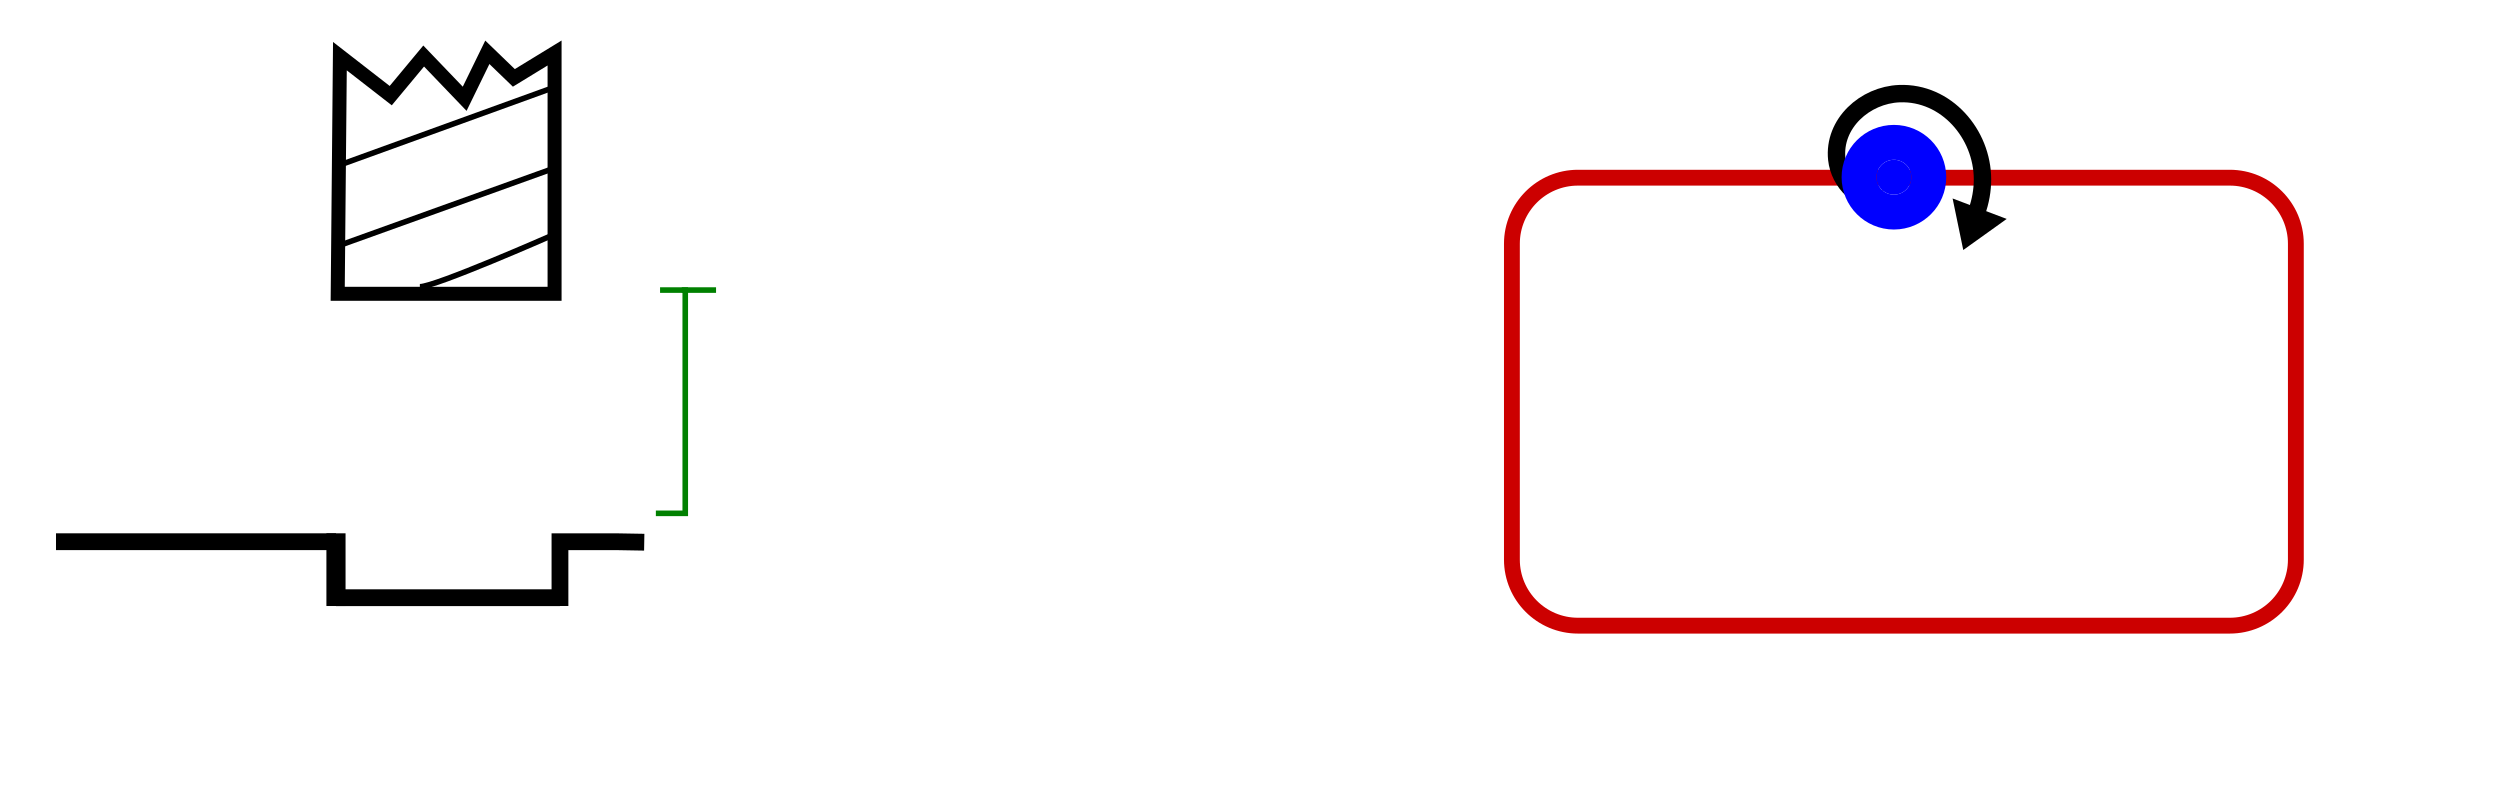
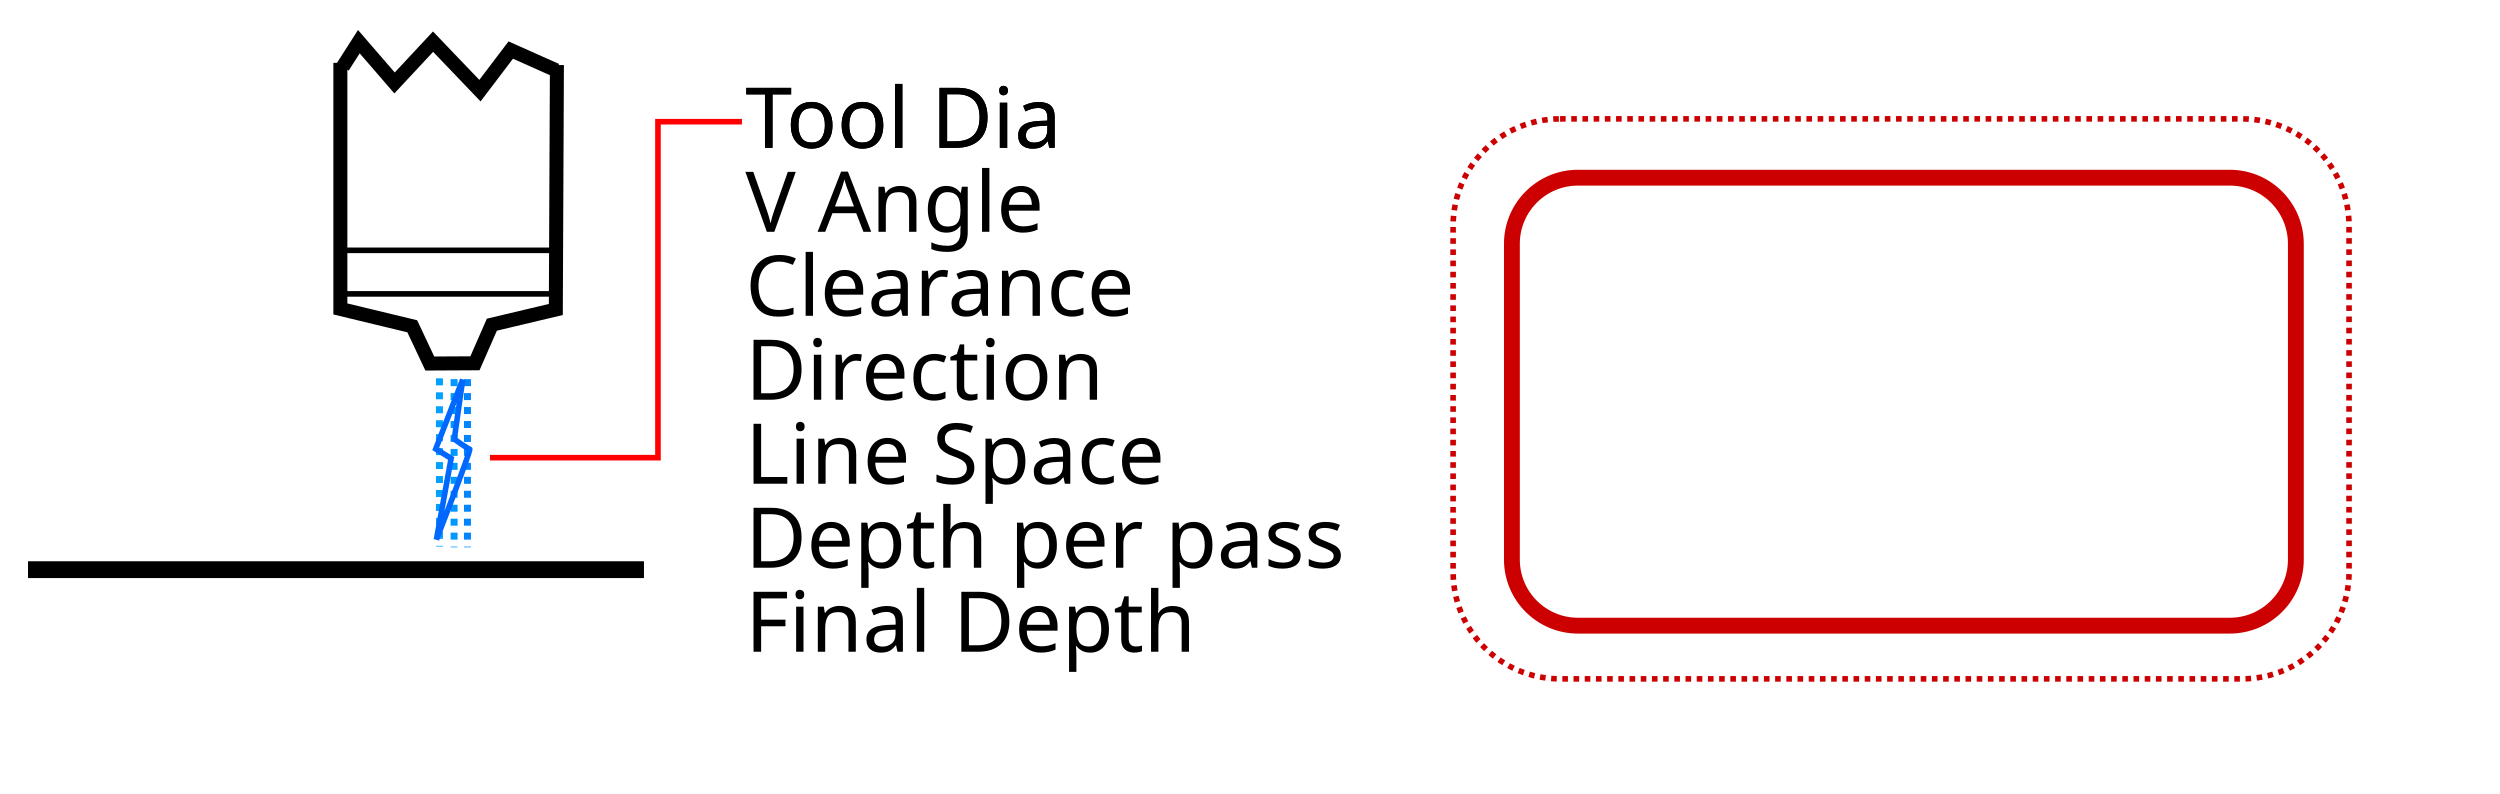
<svg xmlns="http://www.w3.org/2000/svg" width="126mm" height="40mm" viewBox="0 0 446.457 141.732" id="svg4382" version="1.1">
  <defs id="defs4384">
    <marker orient="auto" refY="0.0" refX="0.0" id="Arrow1Lend" style="overflow:visible;">
      <path id="path6101" d="M 0.0,0.0 L 5.0,-5.0 L -12.5,0.0 L 5.0,5.0 L 0.0,0.0 z " style="fill-rule:evenodd;stroke:#000080;stroke-width:1pt;stroke-opacity:1;fill:#000080;fill-opacity:1" transform="scale(0.8) rotate(180) translate(12.5,0)" />
    </marker>
    <marker orient="auto" refY="0.0" refX="0.0" id="Arrow1Lstart" style="overflow:visible">
      <path id="path6098" d="M 0.0,0.0 L 5.0,-5.0 L -12.5,0.0 L 5.0,5.0 L 0.0,0.0 z " style="fill-rule:evenodd;stroke:#000080;stroke-width:1pt;stroke-opacity:1;fill:#000080;fill-opacity:1" transform="scale(0.8) translate(12.5,0)" />
    </marker>
    <marker orient="auto" refY="0" refX="0" id="Arrow1Lstart-1" style="overflow:visible">
      <path id="path6098-4" d="M 0,0 5,-5 -12.5,0 5,5 0,0 Z" style="fill:none;fill-opacity:1;fill-rule:evenodd;stroke:#ff0000;stroke-width:1pt;stroke-opacity:1" transform="matrix(0.8,0,0,0.8,10,0)" />
    </marker>
  </defs>
+   <g id="PlasmaInside" style="display:none">
+     <path id="path4420-7-0" d="m 60.784,11.227 0,43.945 12.837,3.095 3.135,6.652 8.061,-0.044 3.022,-6.892 11.421,-2.714 0.195,-43.652" style="fill:none;fill-rule:evenodd;stroke:#000000;stroke-width:2.5;stroke-linecap:butt;stroke-linejoin:miter;stroke-miterlimit:4;stroke-dasharray:none;stroke-opacity:1" />
+     <path id="path4278-8-4" d="m 60.947,52.483 38.007,0" style="fill:none;fill-rule:evenodd;stroke:#000000;stroke-width:1px;stroke-linecap:butt;stroke-linejoin:miter;stroke-opacity:1" />
+     <path id="path4280-5-9" d="m 60.77,44.705 37.477,0" style="fill:none;fill-rule:evenodd;stroke:#000000;stroke-width:1px;stroke-linecap:butt;stroke-linejoin:miter;stroke-opacity:1" />
+     <path id="path4282-2-0" d="m 61.21,11.939 2.875,-4.5 6.375,7.375 6.875,-7.375 8.375,8.75 5.5,-7.25 8.125,3.625" style="fill:none;fill-rule:evenodd;stroke:#000000;stroke-width:2.5;stroke-linecap:butt;stroke-linejoin:miter;stroke-miterlimit:4;stroke-dasharray:none;stroke-opacity:1" />
+     <path style="display:inline;opacity:1;fill:none;fill-rule:evenodd;stroke:#000000;stroke-width:3;stroke-linecap:butt;stroke-linejoin:miter;stroke-miterlimit:4;stroke-dasharray:none;stroke-opacity:1" d="m 5,101.732 110,0" id="path5618-8-2" />
+     <rect style="display:inline;opacity:1;fill:none;stroke:#cc0000;stroke-width:2.828;stroke-miterlimit:4;stroke-dasharray:none;stroke-opacity:1" id="rect5751-3-5" width="140" height="80" x="270" y="31.732" ry="11.798" />
+     <rect style="display:inline;fill:none;stroke:#cc0000;stroke-width:1;stroke-miterlimit:4;stroke-dasharray:1, 1;stroke-dashoffset:0;stroke-opacity:1" id="rect5937-77" width="119.9" height="60" x="280" y="41.732" ry="5" />
+     <path style="display:inline;opacity:1;fill:none;fill-rule:evenodd;stroke:#ff0000;stroke-width:1px;stroke-linecap:butt;stroke-linejoin:miter;stroke-opacity:1" d="m 87.5,81.732 30,0 0,-60 15,0" id="path4453-0-3" />
+     <path id="path4424-0-8-6" d="m 83.479,67.709 0,30.031" style="fill:#00ffff;fill-rule:evenodd;stroke:#0085ff;stroke-width:1.246;stroke-linecap:butt;stroke-linejoin:miter;stroke-miterlimit:4;stroke-dasharray:1.246, 1.246;stroke-dashoffset:0;stroke-opacity:1" />
+     <path id="path4424-0-8-6-3" d="m 81.093,67.709 0,30.031" style="fill:#00ffff;fill-rule:evenodd;stroke:#0097ff;stroke-width:1.246;stroke-linecap:butt;stroke-linejoin:miter;stroke-miterlimit:4;stroke-dasharray:1.246, 1.246;stroke-dashoffset:0;stroke-opacity:1" />
+     <path id="path4424-0-8-6-8" d="m 78.479,67.57 0,30.031" style="fill:#008eff;fill-opacity:1;fill-rule:evenodd;stroke:#00a0ff;stroke-width:1.246;stroke-linecap:butt;stroke-linejoin:miter;stroke-miterlimit:4;stroke-dasharray:1.246, 1.246;stroke-dashoffset:0;stroke-opacity:1" />
+     <path style="fill:none;fill-rule:evenodd;stroke:#0067ff;stroke-width:1px;stroke-linecap:butt;stroke-linejoin:miter;stroke-opacity:1" d="m 82.625,67.795 -4.812,12.375 2.75,1.688 -2.625,14.5 c 0,0 6.312,-16.188 5.938,-16.188 -0.375,0 -2.75,-1.75 -2.75,-1.75 z" id="path4485" />
+   </g>
+   <g id="PlasmaOutside" style="display:inline">
+     <path style="fill:none;fill-rule:evenodd;stroke:#000000;stroke-width:2.5;stroke-linecap:butt;stroke-linejoin:miter;stroke-miterlimit:4;stroke-dasharray:none;stroke-opacity:1" d="m 60.784,11.227 0,43.945 12.837,3.095 3.135,6.652 8.061,-0.044 3.022,-6.892 11.421,-2.714 0.195,-43.652" id="path4495" />
+     <path style="fill:none;fill-rule:evenodd;stroke:#000000;stroke-width:1px;stroke-linecap:butt;stroke-linejoin:miter;stroke-opacity:1" d="m 60.947,52.483 38.007,0" id="path4497" />
+     <path style="fill:none;fill-rule:evenodd;stroke:#000000;stroke-width:1px;stroke-linecap:butt;stroke-linejoin:miter;stroke-opacity:1" d="m 60.77,44.705 37.477,0" id="path4499" />
+     <path style="fill:none;fill-rule:evenodd;stroke:#000000;stroke-width:2.5;stroke-linecap:butt;stroke-linejoin:miter;stroke-miterlimit:4;stroke-dasharray:none;stroke-opacity:1" d="m 61.21,11.939 2.875,-4.5 6.375,7.375 6.875,-7.375 8.375,8.75 5.5,-7.25 8.125,3.625" id="path4501" />
+     <path id="path4503" d="m 5,101.732 110,0" style="display:inline;opacity:1;fill:none;fill-rule:evenodd;stroke:#000000;stroke-width:3;stroke-linecap:butt;stroke-linejoin:miter;stroke-miterlimit:4;stroke-dasharray:none;stroke-opacity:1" />
+     <rect ry="11.798" y="31.732" x="270" height="80" width="140" id="rect4505" style="display:inline;opacity:1;fill:none;stroke:#cc0000;stroke-width:2.828;stroke-miterlimit:4;stroke-dasharray:none;stroke-opacity:1" />
+     <path id="path4509" d="m 87.5,81.732 30,0 0,-60 15,0" style="display:inline;opacity:1;fill:none;fill-rule:evenodd;stroke:#ff0000;stroke-width:1px;stroke-linecap:butt;stroke-linejoin:miter;stroke-opacity:1" />
+     <path style="fill:#00ffff;fill-rule:evenodd;stroke:#0085ff;stroke-width:1.246;stroke-linecap:butt;stroke-linejoin:miter;stroke-miterlimit:4;stroke-dasharray:1.246, 1.246;stroke-dashoffset:0;stroke-opacity:1" d="m 83.479,67.709 0,30.031" id="path4511" />
+     <path style="fill:#00ffff;fill-rule:evenodd;stroke:#0097ff;stroke-width:1.246;stroke-linecap:butt;stroke-linejoin:miter;stroke-miterlimit:4;stroke-dasharray:1.246, 1.246;stroke-dashoffset:0;stroke-opacity:1" d="m 81.093,67.709 0,30.031" id="path4513" />
+     <path style="fill:#008eff;fill-opacity:1;fill-rule:evenodd;stroke:#00a0ff;stroke-width:1.246;stroke-linecap:butt;stroke-linejoin:miter;stroke-miterlimit:4;stroke-dasharray:1.246, 1.246;stroke-dashoffset:0;stroke-opacity:1" d="m 78.479,67.57 0,30.031" id="path4515" />
+     <path id="path4517" d="m 82.625,67.795 -4.812,12.375 2.75,1.688 -2.625,14.5 c 0,0 6.312,-16.188 5.938,-16.188 -0.375,0 -2.75,-1.75 -2.75,-1.75 z" style="fill:none;fill-rule:evenodd;stroke:#0067ff;stroke-width:1px;stroke-linecap:butt;stroke-linejoin:miter;stroke-opacity:1" />
+     <rect style="display:inline;fill:none;stroke:#cc0000;stroke-width:1;stroke-miterlimit:4;stroke-dasharray:1, 1;stroke-dashoffset:0;stroke-opacity:1" id="rect5920-7" width="160" height="100" x="259.5" y="21.232" ry="19.098" />
+   </g>
  <g id="MillVCarve" style="display:none">
    <g transform="translate(251.4401,198.1376)" style="display:inline" id="g5436">
      <path style="fill:none;fill-rule:evenodd;stroke:#000000;stroke-width:2.5;stroke-linecap:butt;stroke-linejoin:miter;stroke-miterlimit:4;stroke-dasharray:none;stroke-opacity:1" d="m -152.625,-189.584 -0.5,25.75 -18.656,17.25 -19.072,-17.5 -0.109,-24.936 9.077,7.051 5.882,-7.074 7.321,7.637 4.05,-8.303 4.735,4.57 z" id="path4174-3" />
      <path style="fill:none;fill-rule:evenodd;stroke:#000000;stroke-width:1px;stroke-linecap:butt;stroke-linejoin:miter;stroke-opacity:1" d="m -182.179,-157.376 c 0,-1 25.25,-12.5 25.25,-12.5 l 3.25,-1.5" id="path4446" />
      <path style="fill:none;fill-rule:evenodd;stroke:#000000;stroke-width:1px;stroke-linecap:butt;stroke-linejoin:miter;stroke-opacity:1" d="m -189.929,-166.376 36.5,-17.75" id="path4448" />
      <path style="fill:none;fill-rule:evenodd;stroke:#000000;stroke-width:1px;stroke-linecap:butt;stroke-linejoin:miter;stroke-opacity:1" d="m -190.929,-176.376 19,-7.25" id="path4450" />
      <path style="fill:none;fill-rule:evenodd;stroke:#000000;stroke-width:1px;stroke-linecap:butt;stroke-linejoin:miter;stroke-opacity:1" d="m -175.929,-150.876 c 1.25,-1.25 6.5,-8.75 6.5,-8.75 l 2.25,8.25" id="path4452" />
    </g>
    <g id="g5728" transform="translate(0.1767767,-4.772971)">
      <path id="path5720" d="m 10,101.732 51.016,0" style="fill:none;fill-rule:evenodd;stroke:#000000;stroke-width:3.03;stroke-linecap:butt;stroke-linejoin:miter;stroke-miterlimit:4;stroke-dasharray:none;stroke-opacity:1" />
      <path id="path5722" d="m 80,121.732 -20,-20" style="fill:none;fill-rule:evenodd;stroke:#000000;stroke-width:3;stroke-linecap:butt;stroke-linejoin:miter;stroke-miterlimit:4;stroke-dasharray:none;stroke-opacity:1" />
      <path id="path5724" d="m 79,122.889 21,-21.156" style="fill:none;fill-rule:evenodd;stroke:#000000;stroke-width:3;stroke-linecap:butt;stroke-linejoin:miter;stroke-miterlimit:4;stroke-dasharray:none;stroke-opacity:1" />
      <path id="path5726" d="m 98.917,101.732 11.083,0" style="fill:none;fill-rule:evenodd;stroke:#000000;stroke-width:3.158;stroke-linecap:butt;stroke-linejoin:miter;stroke-miterlimit:4;stroke-dasharray:none;stroke-opacity:1" />
    </g>
    <rect style="display:inline;opacity:1;fill:none;stroke:#cc0000;stroke-width:2.828;stroke-miterlimit:4;stroke-dasharray:none;stroke-opacity:1" id="rect5751-38" width="140" height="80" x="270" y="31.732" ry="11.798" />
    <text xml:space="preserve" style="font-style:normal;font-weight:normal;font-size:12.5px;line-height:125%;font-family:sans-serif;letter-spacing:0px;word-spacing:0px;fill:#000000;fill-opacity:1;stroke:none;stroke-width:1px;stroke-linecap:butt;stroke-linejoin:miter;stroke-opacity:1" x="281" y="80.732" id="text6020">
      <tspan id="tspan6022" x="281" y="80.732" style="font-style:normal;font-variant:normal;font-weight:normal;font-stretch:normal;font-size:30px;font-family:'Times New Roman';-inkscape-font-specification:'Times New Roman, '">SAMPLE</tspan>
    </text>
    <path style="fill:none;fill-rule:evenodd;stroke:#ff0000;stroke-width:2;stroke-linecap:butt;stroke-linejoin:miter;stroke-miterlimit:4;stroke-dasharray:none;stroke-opacity:1" d="m 60,61.732 20,20 20,-20" id="path4455" />
    <path style="fill:none;fill-rule:evenodd;stroke:#ff0000;stroke-width:1px;stroke-linecap:butt;stroke-linejoin:miter;stroke-opacity:1" d="m 95,71.732 20,0 0,-35 15,0" id="path4457" />
    <path style="fill:none;fill-rule:evenodd;stroke:#000000;stroke-width:1px;stroke-linecap:butt;stroke-linejoin:miter;stroke-opacity:1" d="m 70,66.732 0,0 0,0" id="path4459" />
    <path style="fill:none;fill-rule:evenodd;stroke:#000000;stroke-width:1px;stroke-linecap:butt;stroke-linejoin:miter;stroke-opacity:1" d="m 68.236,66.425 1.945,-2.121" id="path4461" />
    <path style="fill:none;fill-rule:evenodd;stroke:#000000;stroke-width:1px;stroke-linecap:butt;stroke-linejoin:miter;stroke-opacity:1" d="m 72.655,62.757 2.828,-1.237" id="path4463" />
    <path style="fill:none;fill-rule:evenodd;stroke:#000000;stroke-width:1px;stroke-linecap:butt;stroke-linejoin:miter;stroke-opacity:1" d="m 77.87,60.945 c 1.781,-0.117 1.764,-0.213 3.889,0.088" id="path4465" />
    <path style="fill:none;fill-rule:evenodd;stroke:#000000;stroke-width:1px;stroke-linecap:butt;stroke-linejoin:miter;stroke-opacity:1" d="m 84.322,61.697 2.828,1.591" id="path4467" />
    <path style="fill:none;fill-rule:evenodd;stroke:#000000;stroke-width:1px;stroke-linecap:butt;stroke-linejoin:miter;stroke-opacity:1" d="m 88.786,64.746 1.812,1.945" id="path4469" />
    <path style="display:inline;fill:none;fill-rule:evenodd;stroke:#008000;stroke-width:1px;stroke-linecap:butt;stroke-linejoin:miter;stroke-opacity:1" d="m 117.125,91.67 c 0.75,0 5.25,0 5.25,0 l 0,-39.875 -4.5,0" id="path4663" />
    <path style="display:inline;fill:none;fill-rule:evenodd;stroke:#008000;stroke-width:1px;stroke-linecap:butt;stroke-linejoin:miter;stroke-opacity:1" d="m 127.875,51.795 c -0.625,0 -6.125,0 -6.125,0" id="path4665" />
  </g>
  <g id="MillCutOutside" style="display:none">
    <g style="display:inline" id="g5029-3" transform="translate(21.01569,-44.71836)">
      <path style="display:inline;fill:none;fill-rule:evenodd;stroke:#000000;stroke-width:2.5;stroke-linecap:butt;stroke-linejoin:miter;stroke-miterlimit:4;stroke-dasharray:none;stroke-opacity:1" d="m 78.022,54.183 0,43 -38.728,0 0.391,-42.436 9.077,7.051 5.882,-7.074 7.321,7.637 4.05,-8.303 4.735,4.57 z" id="path4174-17" />
      <path style="display:inline;fill:none;fill-rule:evenodd;stroke:#000000;stroke-width:1px;stroke-linecap:butt;stroke-linejoin:miter;stroke-opacity:1" d="M 39.047,88.746 77.441,74.936" id="path4176-22" />
      <path style="display:inline;fill:none;fill-rule:evenodd;stroke:#000000;stroke-width:1px;stroke-linecap:butt;stroke-linejoin:miter;stroke-opacity:1" d="m 53.963,95.928 c 2.762,0 23.478,-9.115 23.478,-9.115" id="path4178-6" />
      <path style="display:inline;fill:none;fill-rule:evenodd;stroke:#000000;stroke-width:1px;stroke-linecap:butt;stroke-linejoin:miter;stroke-opacity:1" d="M 39.876,74.107 77.993,60.296" id="path4180-0" />
    </g>
    <g style="display:inline" id="g5659-6" transform="translate(1.4676546e-7,-14.99218)">
      <path id="path5651-9" d="m 10,111.732 50,0" style="fill:none;fill-rule:evenodd;stroke:#000000;stroke-width:3;stroke-linecap:butt;stroke-linejoin:miter;stroke-miterlimit:4;stroke-dasharray:none;stroke-opacity:1" />
      <path id="path5653-4" d="m 60,110.232 0,12.984" style="fill:none;fill-rule:evenodd;stroke:#000000;stroke-width:3.418;stroke-linecap:butt;stroke-linejoin:miter;stroke-miterlimit:4;stroke-dasharray:none;stroke-opacity:1" />
      <path id="path5655-81" d="m 60,121.732 40,0" style="fill:none;fill-rule:evenodd;stroke:#000000;stroke-width:3;stroke-linecap:butt;stroke-linejoin:miter;stroke-miterlimit:4;stroke-dasharray:none;stroke-opacity:1" />
      <path id="path5657-5" d="m 100,123.213 0,-11.48 10,0 5.05,0.088" style="fill:none;fill-rule:evenodd;stroke:#000000;stroke-width:3;stroke-linecap:butt;stroke-linejoin:miter;stroke-miterlimit:4;stroke-dasharray:none;stroke-opacity:1" />
    </g>
    <rect style="display:inline;opacity:1;fill:none;stroke:#cc0000;stroke-width:2.828;stroke-miterlimit:4;stroke-dasharray:none;stroke-opacity:1" id="rect5751-7" width="140" height="80" x="270" y="31.732" ry="11.798" />
    <g transform="translate(480.4495,-18.29037)" style="display:inline" id="g5855">
      <path d="m -144.39,41.991 c -4.41,1.103 -8.161,-2.934 -8.593,-7.044 -0.676,-6.419 5.071,-11.483 11.169,-11.723 8.402,-0.33 14.84,7.215 14.852,15.294 0.003,1.982 -0.351,3.96 -1.025,5.823" id="path5804" style="fill:none;fill-rule:evenodd;stroke:#000000;stroke-width:3.107px;stroke-linecap:butt;stroke-linejoin:miter;stroke-opacity:1" />
      <circle r="3.114" cy="38.147" cx="-142.778" id="path5809" style="fill:#0000ff;stroke:#0000ff;stroke-width:12.458;stroke-miterlimit:4;stroke-dasharray:none;stroke-opacity:1" />
      <path id="path5811" d="m -130.062,50.295 6.375,-4.562 -7.938,-3 z" style="fill:#000000;fill-rule:evenodd;stroke:#000000;stroke-width:1px;stroke-linecap:butt;stroke-linejoin:miter;stroke-opacity:1" />
    </g>
    <rect style="display:inline;fill:none;stroke:#cc0000;stroke-width:1;stroke-miterlimit:4;stroke-dasharray:1, 1;stroke-dashoffset:0;stroke-opacity:1" id="rect5920-9" width="160" height="100" x="259.61" y="20.927" ry="19.098" />
    <g style="display:inline" id="g4575-7">
      <path id="path4571-0" d="m 60.5,60.982 -0.25,5.75 39.75,0 0,-5.5" style="fill:none;fill-rule:evenodd;stroke:#ff0000;stroke-width:1;stroke-linecap:butt;stroke-linejoin:miter;stroke-miterlimit:4;stroke-dasharray:none;stroke-opacity:1" />
      <path id="path4573-9" d="m 100.25,64.482 15.5,0 0,-43.25 14.5,0" style="fill:none;fill-rule:evenodd;stroke:#ff0000;stroke-width:1;stroke-linecap:butt;stroke-linejoin:miter;stroke-miterlimit:4;stroke-dasharray:none;stroke-opacity:1" />
    </g>
    <path style="display:inline;fill:none;fill-rule:evenodd;stroke:#008000;stroke-width:1px;stroke-linecap:butt;stroke-linejoin:miter;stroke-opacity:1" d="m 117.125,91.67 c 0.75,0 5.25,0 5.25,0 l 0,-39.875 -4.5,0" id="path4663-8" />
    <path style="display:inline;fill:none;fill-rule:evenodd;stroke:#008000;stroke-width:1px;stroke-linecap:butt;stroke-linejoin:miter;stroke-opacity:1" d="m 127.875,51.795 c -0.625,0 -6.125,0 -6.125,0" id="path4665-2" />
  </g>
  <g id="MillCutInside" style="display:none">
    <g style="display:inline" id="g5029-6" transform="translate(21.01569,-44.71836)">
      <path style="display:inline;fill:none;fill-rule:evenodd;stroke:#000000;stroke-width:2.5;stroke-linecap:butt;stroke-linejoin:miter;stroke-miterlimit:4;stroke-dasharray:none;stroke-opacity:1" d="m 78.022,54.183 0,43 -38.728,0 0.391,-42.436 9.077,7.051 5.882,-7.074 7.321,7.637 4.05,-8.303 4.735,4.57 z" id="path4174-6" />
      <path style="display:inline;fill:none;fill-rule:evenodd;stroke:#000000;stroke-width:1px;stroke-linecap:butt;stroke-linejoin:miter;stroke-opacity:1" d="M 39.047,88.746 77.441,74.936" id="path4176-2" />
      <path style="display:inline;fill:none;fill-rule:evenodd;stroke:#000000;stroke-width:1px;stroke-linecap:butt;stroke-linejoin:miter;stroke-opacity:1" d="m 53.963,95.928 c 2.762,0 23.478,-9.115 23.478,-9.115" id="path4178-0" />
      <path style="display:inline;fill:none;fill-rule:evenodd;stroke:#000000;stroke-width:1px;stroke-linecap:butt;stroke-linejoin:miter;stroke-opacity:1" d="M 39.876,74.107 77.993,60.296" id="path4180-3" />
    </g>
    <g style="display:inline" id="g5659-43" transform="translate(1.4676546e-7,-14.99218)">
      <path id="path5651-2" d="m 10,111.732 50,0" style="fill:none;fill-rule:evenodd;stroke:#000000;stroke-width:3;stroke-linecap:butt;stroke-linejoin:miter;stroke-miterlimit:4;stroke-dasharray:none;stroke-opacity:1" />
      <path id="path5653-13" d="m 60,110.232 0,12.984" style="fill:none;fill-rule:evenodd;stroke:#000000;stroke-width:3.418;stroke-linecap:butt;stroke-linejoin:miter;stroke-miterlimit:4;stroke-dasharray:none;stroke-opacity:1" />
      <path id="path5655-0" d="m 60,121.732 40,0" style="fill:none;fill-rule:evenodd;stroke:#000000;stroke-width:3;stroke-linecap:butt;stroke-linejoin:miter;stroke-miterlimit:4;stroke-dasharray:none;stroke-opacity:1" />
      <path id="path5657-1" d="m 100,123.213 0,-11.48 10,0 5.05,0.088" style="fill:none;fill-rule:evenodd;stroke:#000000;stroke-width:3;stroke-linecap:butt;stroke-linejoin:miter;stroke-miterlimit:4;stroke-dasharray:none;stroke-opacity:1" />
    </g>
    <rect style="display:inline;opacity:1;fill:none;stroke:#cc0000;stroke-width:2.828;stroke-miterlimit:4;stroke-dasharray:none;stroke-opacity:1" id="rect5751-1" width="140" height="80" x="270" y="31.732" ry="11.798" />
    <g transform="translate(481.4116,5.999997)" style="display:inline" id="g5855-4">
      <path d="m -144.39,41.991 c -4.41,1.103 -8.161,-2.934 -8.593,-7.044 -0.676,-6.419 5.071,-11.483 11.169,-11.723 8.402,-0.33 14.84,7.215 14.852,15.294 0.003,1.982 -0.351,3.96 -1.025,5.823" id="path5804-0" style="fill:none;fill-rule:evenodd;stroke:#000000;stroke-width:3.107px;stroke-linecap:butt;stroke-linejoin:miter;stroke-opacity:1" />
      <circle r="3.114" cy="38.147" cx="-142.778" id="path5809-7" style="fill:#0000ff;stroke:#0000ff;stroke-width:12.458;stroke-miterlimit:4;stroke-dasharray:none;stroke-opacity:1" />
      <path id="path5811-7" d="m -130.062,50.295 6.375,-4.562 -7.938,-3 z" style="fill:#000000;fill-rule:evenodd;stroke:#000000;stroke-width:1px;stroke-linecap:butt;stroke-linejoin:miter;stroke-opacity:1" />
    </g>
    <rect style="display:inline;fill:none;stroke:#cc0000;stroke-width:1;stroke-miterlimit:4;stroke-dasharray:1, 1;stroke-dashoffset:0;stroke-opacity:1" id="rect5937-0" width="119.9" height="60" x="281" y="41.732" ry="5" />
    <g style="display:inline" id="g4575-8">
      <path id="path4571-8" d="m 60.5,60.982 -0.25,5.75 39.75,0 0,-5.5" style="fill:none;fill-rule:evenodd;stroke:#ff0000;stroke-width:1;stroke-linecap:butt;stroke-linejoin:miter;stroke-miterlimit:4;stroke-dasharray:none;stroke-opacity:1" />
      <path id="path4573-7" d="m 100.25,64.482 15.5,0 0,-43.25 14.5,0" style="fill:none;fill-rule:evenodd;stroke:#ff0000;stroke-width:1;stroke-linecap:butt;stroke-linejoin:miter;stroke-miterlimit:4;stroke-dasharray:none;stroke-opacity:1" />
    </g>
    <path style="display:inline;fill:none;fill-rule:evenodd;stroke:#008000;stroke-width:1px;stroke-linecap:butt;stroke-linejoin:miter;stroke-opacity:1" d="m 117.125,91.67 c 0.75,0 5.25,0 5.25,0 l 0,-39.875 -4.5,0" id="path4663-6" />
    <path style="display:inline;fill:none;fill-rule:evenodd;stroke:#008000;stroke-width:1px;stroke-linecap:butt;stroke-linejoin:miter;stroke-opacity:1" d="m 127.875,51.795 c -0.625,0 -6.125,0 -6.125,0" id="path4665-6" />
  </g>
-   <g id="MillCut" style="display:inline">
+   <g id="MillCut" style="display:none">
    <g style="display:inline" id="g5029-7" transform="translate(21.01569,-44.71836)">
      <path style="display:inline;fill:none;fill-rule:evenodd;stroke:#000000;stroke-width:2.5;stroke-linecap:butt;stroke-linejoin:miter;stroke-miterlimit:4;stroke-dasharray:none;stroke-opacity:1" d="m 78.022,54.183 0,43 -38.728,0 0.391,-42.436 9.077,7.051 5.882,-7.074 7.321,7.637 4.05,-8.303 4.735,4.57 z" id="path4174-1" />
      <path style="display:inline;fill:none;fill-rule:evenodd;stroke:#000000;stroke-width:1px;stroke-linecap:butt;stroke-linejoin:miter;stroke-opacity:1" d="M 39.047,88.746 77.441,74.936" id="path4176-7" />
      <path style="display:inline;fill:none;fill-rule:evenodd;stroke:#000000;stroke-width:1px;stroke-linecap:butt;stroke-linejoin:miter;stroke-opacity:1" d="m 53.963,95.928 c 2.762,0 23.478,-9.115 23.478,-9.115" id="path4178-7" />
      <path style="display:inline;fill:none;fill-rule:evenodd;stroke:#000000;stroke-width:1px;stroke-linecap:butt;stroke-linejoin:miter;stroke-opacity:1" d="M 39.876,74.107 77.993,60.296" id="path4180-5" />
    </g>
    <g style="display:inline" id="g5659-4" transform="translate(1.4676546e-7,-14.99218)">
      <path id="path5651-7" d="m 10,111.732 50,0" style="fill:none;fill-rule:evenodd;stroke:#000000;stroke-width:3;stroke-linecap:butt;stroke-linejoin:miter;stroke-miterlimit:4;stroke-dasharray:none;stroke-opacity:1" />
      <path id="path5653-1" d="m 60,110.232 0,12.984" style="fill:none;fill-rule:evenodd;stroke:#000000;stroke-width:3.418;stroke-linecap:butt;stroke-linejoin:miter;stroke-miterlimit:4;stroke-dasharray:none;stroke-opacity:1" />
      <path id="path5655-8" d="m 60,121.732 40,0" style="fill:none;fill-rule:evenodd;stroke:#000000;stroke-width:3;stroke-linecap:butt;stroke-linejoin:miter;stroke-miterlimit:4;stroke-dasharray:none;stroke-opacity:1" />
      <path id="path5657-7" d="m 100,123.213 0,-11.48 10,0 5.05,0.088" style="fill:none;fill-rule:evenodd;stroke:#000000;stroke-width:3;stroke-linecap:butt;stroke-linejoin:miter;stroke-miterlimit:4;stroke-dasharray:none;stroke-opacity:1" />
    </g>
    <rect style="display:inline;opacity:1;fill:none;stroke:#cc0000;stroke-width:2.828;stroke-miterlimit:4;stroke-dasharray:none;stroke-opacity:1" id="rect5751-50" width="140" height="80" x="270" y="31.732" ry="11.798" />
    <g transform="translate(481,-6.500003)" style="display:inline" id="g5855-4-0">
      <path d="m -144.39,41.991 c -4.41,1.103 -8.161,-2.934 -8.593,-7.044 -0.676,-6.419 5.071,-11.483 11.169,-11.723 8.402,-0.33 14.84,7.215 14.852,15.294 0.003,1.982 -0.351,3.96 -1.025,5.823" id="path5804-0-7" style="fill:none;fill-rule:evenodd;stroke:#000000;stroke-width:3.107px;stroke-linecap:butt;stroke-linejoin:miter;stroke-opacity:1" />
      <circle r="3.114" cy="38.147" cx="-142.778" id="path5809-7-0" style="fill:#0000ff;stroke:#0000ff;stroke-width:12.458;stroke-miterlimit:4;stroke-dasharray:none;stroke-opacity:1" />
      <path id="path5811-7-2" d="m -130.062,50.295 6.375,-4.562 -7.938,-3 z" style="fill:#000000;fill-rule:evenodd;stroke:#000000;stroke-width:1px;stroke-linecap:butt;stroke-linejoin:miter;stroke-opacity:1" />
    </g>
    <path style="display:inline;fill:none;fill-rule:evenodd;stroke:#008000;stroke-width:1px;stroke-linecap:butt;stroke-linejoin:miter;stroke-opacity:1" d="m 117.125,91.67 c 0.75,0 5.25,0 5.25,0 l 0,-39.875 -4.5,0" id="path4663-2" />
    <path style="display:inline;fill:none;fill-rule:evenodd;stroke:#008000;stroke-width:1px;stroke-linecap:butt;stroke-linejoin:miter;stroke-opacity:1" d="m 127.875,51.795 c -0.625,0 -6.125,0 -6.125,0" id="path4665-4" />
  </g>
  <g id="MillPocket" style="display:none">
    <g id="g5029" transform="translate(21.01569,-44.71836)">
      <path style="display:inline;fill:none;fill-rule:evenodd;stroke:#000000;stroke-width:2.5;stroke-linecap:butt;stroke-linejoin:miter;stroke-miterlimit:4;stroke-dasharray:none;stroke-opacity:1" d="m 78.022,54.183 0,43 -38.728,0 0.391,-42.436 9.077,7.051 5.882,-7.074 7.321,7.637 4.05,-8.303 4.735,4.57 z" id="path4174" />
      <path style="display:inline;fill:none;fill-rule:evenodd;stroke:#000000;stroke-width:1px;stroke-linecap:butt;stroke-linejoin:miter;stroke-opacity:1" d="M 39.047,88.746 77.441,74.936" id="path4176" />
      <path style="display:inline;fill:none;fill-rule:evenodd;stroke:#000000;stroke-width:1px;stroke-linecap:butt;stroke-linejoin:miter;stroke-opacity:1" d="m 53.963,95.928 c 2.762,0 23.478,-9.115 23.478,-9.115" id="path4178" />
      <path style="display:inline;fill:none;fill-rule:evenodd;stroke:#000000;stroke-width:1px;stroke-linecap:butt;stroke-linejoin:miter;stroke-opacity:1" d="M 39.876,74.107 77.993,60.296" id="path4180" />
    </g>
    <g id="g5659" transform="translate(1.4676546e-7,-14.99218)">
      <path id="path5651" d="m 10,111.732 50,0" style="fill:none;fill-rule:evenodd;stroke:#000000;stroke-width:3;stroke-linecap:butt;stroke-linejoin:miter;stroke-miterlimit:4;stroke-dasharray:none;stroke-opacity:1" />
      <path id="path5653" d="m 60,110.232 0,12.984" style="fill:none;fill-rule:evenodd;stroke:#000000;stroke-width:3.418;stroke-linecap:butt;stroke-linejoin:miter;stroke-miterlimit:4;stroke-dasharray:none;stroke-opacity:1" />
      <path id="path5655" d="m 60,121.732 40,0" style="fill:none;fill-rule:evenodd;stroke:#000000;stroke-width:3;stroke-linecap:butt;stroke-linejoin:miter;stroke-miterlimit:4;stroke-dasharray:none;stroke-opacity:1" />
      <path id="path5657" d="m 100,123.213 0,-11.48 10,0 5.05,0.088" style="fill:none;fill-rule:evenodd;stroke:#000000;stroke-width:3;stroke-linecap:butt;stroke-linejoin:miter;stroke-miterlimit:4;stroke-dasharray:none;stroke-opacity:1" />
    </g>
    <rect style="display:inline;opacity:1;fill:none;stroke:#cc0000;stroke-width:2.828;stroke-miterlimit:4;stroke-dasharray:none;stroke-opacity:1" id="rect5751-33" width="140" height="80" x="270" y="31.732" ry="11.798" />
    <rect style="display:inline;fill:none;stroke:#cc0000;stroke-width:1;stroke-miterlimit:4;stroke-dasharray:1, 1;stroke-dashoffset:0;stroke-opacity:1" id="rect5937-7" width="119.9" height="60" x="280.05" y="41.732" ry="5" />
    <rect style="display:inline;fill:none;stroke:#cc0000;stroke-width:1;stroke-miterlimit:4;stroke-dasharray:1, 1;stroke-dashoffset:0;stroke-opacity:1" id="rect5937-7-4" width="99.9" height="40" x="290.05" y="51.732" ry="3.333" />
    <rect style="display:inline;fill:none;stroke:#cc0000;stroke-width:1;stroke-miterlimit:4;stroke-dasharray:1, 1;stroke-dashoffset:0;stroke-opacity:1" id="rect5937-7-4-7" width="79.9" height="20" x="300.05" y="61.732" ry="1.667" />
    <rect style="display:inline;fill:none;stroke:#cc0000;stroke-width:1;stroke-miterlimit:4;stroke-dasharray:1, 1;stroke-dashoffset:0;stroke-opacity:1" id="rect5937-7-4-7-3" width="79.9" height="20" x="300.05" y="61.732" ry="1.667" />
    <g style="display:inline" id="g4575-8-4">
      <path id="path4571-8-1" d="m 60.5,60.982 -0.25,5.75 39.75,0 0,-5.5" style="fill:none;fill-rule:evenodd;stroke:#ff0000;stroke-width:1;stroke-linecap:butt;stroke-linejoin:miter;stroke-miterlimit:4;stroke-dasharray:none;stroke-opacity:1" />
      <path id="path4573-7-7" d="m 100.25,64.482 15.5,0 0,-43.25 14.5,0" style="fill:none;fill-rule:evenodd;stroke:#ff0000;stroke-width:1;stroke-linecap:butt;stroke-linejoin:miter;stroke-miterlimit:4;stroke-dasharray:none;stroke-opacity:1" />
    </g>
    <path style="display:inline;fill:none;fill-rule:evenodd;stroke:#008000;stroke-width:1px;stroke-linecap:butt;stroke-linejoin:miter;stroke-opacity:1" d="m 117.312,91.607 c 0.75,0 5.25,0 5.25,0 l 0,-39.875 -4.5,0" id="path4663-25" />
    <path style="display:inline;fill:none;fill-rule:evenodd;stroke:#008000;stroke-width:1px;stroke-linecap:butt;stroke-linejoin:miter;stroke-opacity:1" d="m 128.062,51.732 c -0.625,0 -6.125,0 -6.125,0" id="path4665-23" />
  </g>
  <g id="LaserCutOutside" style="display:none">
    <g id="g5203-0" transform="translate(-107.5024,-51.98283)">
      <path style="fill:none;fill-rule:evenodd;stroke:#000000;stroke-width:2.5;stroke-linecap:butt;stroke-linejoin:miter;stroke-miterlimit:4;stroke-dasharray:none;stroke-opacity:1" d="m 168.286,63.21 0,43.945 19.336,17.969 19.141,-17.871 0.195,-43.652" id="path4420-8" />
      <path style="fill:none;fill-rule:evenodd;stroke:#ff0000;stroke-width:1;stroke-linecap:butt;stroke-linejoin:miter;stroke-miterlimit:4;stroke-dasharray:1, 1;stroke-dashoffset:0;stroke-opacity:1" d="m 187.524,127.761 0,19.336" id="path4424-2" />
      <path style="fill:none;fill-rule:evenodd;stroke:#000000;stroke-width:1px;stroke-linecap:butt;stroke-linejoin:miter;stroke-opacity:1" d="m 168.449,104.466 38.007,0" id="path4278-6" />
      <path style="fill:none;fill-rule:evenodd;stroke:#000000;stroke-width:1px;stroke-linecap:butt;stroke-linejoin:miter;stroke-opacity:1" d="m 168.272,96.688 37.477,0" id="path4280-4" />
      <path style="fill:none;fill-rule:evenodd;stroke:#000000;stroke-width:2.5;stroke-linecap:butt;stroke-linejoin:miter;stroke-miterlimit:4;stroke-dasharray:none;stroke-opacity:1" d="m 168.712,63.922 2.875,-4.5 6.375,7.375 6.875,-7.375 8.375,8.75 5.5,-7.25 8.125,3.625" id="path4282-7" />
    </g>
    <path style="display:inline;opacity:1;fill:none;fill-rule:evenodd;stroke:#000000;stroke-width:3;stroke-linecap:butt;stroke-linejoin:miter;stroke-miterlimit:4;stroke-dasharray:none;stroke-opacity:1" d="M 5,101.732 115,101.732" id="path5618-3" />
    <rect style="display:inline;opacity:1;fill:none;stroke:#cc0000;stroke-width:2.828;stroke-miterlimit:4;stroke-dasharray:none;stroke-opacity:1" id="rect5751-0" width="140" height="80" x="270" y="31.732" ry="11.798" />
    <rect style="display:inline;fill:none;stroke:#cc0000;stroke-width:1;stroke-miterlimit:4;stroke-dasharray:1, 1;stroke-dashoffset:0;stroke-opacity:1" id="rect5920" width="160" height="100" x="259" y="21.232" ry="19.098" />
    <path style="display:inline;opacity:1;fill:none;fill-rule:evenodd;stroke:#ff0000;stroke-width:1px;stroke-linecap:butt;stroke-linejoin:miter;stroke-opacity:1" d="m 87.5,81.732 30,0 0,-60 15,0" id="path4453-32" />
    <path style="display:inline;opacity:1;fill:none;fill-rule:evenodd;stroke:#ff0000;stroke-width:1px;stroke-linecap:butt;stroke-linejoin:miter;stroke-opacity:1" d="m 87.5,81.732 30,0 0,-60 15,0" id="path4453-7" />
  </g>
  <g id="LaserFill" style="display:none">
    <g id="g5203" transform="translate(-107.5024,-51.98283)">
      <path style="fill:none;fill-rule:evenodd;stroke:#000000;stroke-width:2.5;stroke-linecap:butt;stroke-linejoin:miter;stroke-miterlimit:4;stroke-dasharray:none;stroke-opacity:1" d="m 168.286,63.21 0,43.945 19.336,17.969 19.141,-17.871 0.195,-43.652" id="path4420" />
      <path style="fill:none;fill-rule:evenodd;stroke:#ff0000;stroke-width:1;stroke-linecap:butt;stroke-linejoin:miter;stroke-miterlimit:4;stroke-dasharray:1, 1;stroke-dashoffset:0;stroke-opacity:1" d="m 187.524,127.761 0,19.336" id="path4424" />
      <path style="fill:none;fill-rule:evenodd;stroke:#000000;stroke-width:1px;stroke-linecap:butt;stroke-linejoin:miter;stroke-opacity:1" d="m 168.449,104.466 38.007,0" id="path4278" />
      <path style="fill:none;fill-rule:evenodd;stroke:#000000;stroke-width:1px;stroke-linecap:butt;stroke-linejoin:miter;stroke-opacity:1" d="m 168.272,96.688 37.477,0" id="path4280" />
      <path style="fill:none;fill-rule:evenodd;stroke:#000000;stroke-width:2.5;stroke-linecap:butt;stroke-linejoin:miter;stroke-miterlimit:4;stroke-dasharray:none;stroke-opacity:1" d="m 168.712,63.922 2.875,-4.5 6.375,7.375 6.875,-7.375 8.375,8.75 5.5,-7.25 8.125,3.625" id="path4282" />
    </g>
    <path style="display:inline;opacity:1;fill:none;fill-rule:evenodd;stroke:#000000;stroke-width:3;stroke-linecap:butt;stroke-linejoin:miter;stroke-miterlimit:4;stroke-dasharray:none;stroke-opacity:1" d="M 5,101.732 115,101.732" id="path5618-39" />
    <rect style="display:inline;opacity:1;fill:none;stroke:#cc0000;stroke-width:2.828;stroke-miterlimit:4;stroke-dasharray:none;stroke-opacity:1" id="rect5751-5" width="140" height="80" x="270" y="31.732" ry="11.798" />
    <path style="fill:none;fill-rule:evenodd;stroke:#800000;stroke-width:1;stroke-linecap:butt;stroke-linejoin:miter;stroke-miterlimit:4;stroke-dasharray:1, 1;stroke-dashoffset:0;stroke-opacity:1" d="m 280,41.732 120,0" id="path6024" />
    <path style="display:inline;fill:none;fill-rule:evenodd;stroke:#800000;stroke-width:1;stroke-linecap:butt;stroke-linejoin:miter;stroke-miterlimit:4;stroke-dasharray:1, 1;stroke-dashoffset:0;stroke-opacity:1" d="m 280,51.732 120,0" id="path6024-7" />
    <path style="display:inline;fill:none;fill-rule:evenodd;stroke:#800000;stroke-width:1;stroke-linecap:butt;stroke-linejoin:miter;stroke-miterlimit:4;stroke-dasharray:1, 1;stroke-dashoffset:0;stroke-opacity:1" d="m 280,61.732 120,0" id="path6024-78" />
    <path style="display:inline;fill:none;fill-rule:evenodd;stroke:#800000;stroke-width:1;stroke-linecap:butt;stroke-linejoin:miter;stroke-miterlimit:4;stroke-dasharray:1, 1;stroke-dashoffset:0;stroke-opacity:1" d="m 280,71.732 120,0" id="path6024-1" />
    <path style="display:inline;fill:none;fill-rule:evenodd;stroke:#800000;stroke-width:1;stroke-linecap:butt;stroke-linejoin:miter;stroke-miterlimit:4;stroke-dasharray:1, 1;stroke-dashoffset:0;stroke-opacity:1" d="m 280,81.732 120,0" id="path6024-1-7" />
    <path style="display:inline;fill:none;fill-rule:evenodd;stroke:#800000;stroke-width:1;stroke-linecap:butt;stroke-linejoin:miter;stroke-miterlimit:4;stroke-dasharray:1, 1;stroke-dashoffset:0;stroke-opacity:1" d="m 280,91.732 120,0" id="path6024-1-9" />
    <path style="display:inline;fill:none;fill-rule:evenodd;stroke:#800000;stroke-width:1;stroke-linecap:butt;stroke-linejoin:miter;stroke-miterlimit:4;stroke-dasharray:1, 1;stroke-dashoffset:0;stroke-opacity:1" d="m 280,101.732 120,0" id="path6024-1-79" />
    <path style="fill:none;fill-rule:evenodd;stroke:#ff0000;stroke-width:1px;stroke-linecap:butt;stroke-linejoin:miter;stroke-opacity:1" d="m 205.25,81.982 44.5,0.25 0.5,-24.75 35,-0.5" id="path4559" />
    <path style="fill:none;fill-rule:evenodd;stroke:#ff0000;stroke-width:1px;stroke-linecap:butt;stroke-linejoin:miter;stroke-opacity:1" d="m 285,57.045 0,-3.75 2.969,0.062" id="path4563" />
    <path style="fill:none;fill-rule:evenodd;stroke:#ff0000;stroke-width:1px;stroke-linecap:butt;stroke-linejoin:miter;stroke-opacity:1" d="m 285,56.795 0,2.875 2.906,0" id="path4565" />
  </g>
  <g id="LaserCutInside" style="display:none">
    <g id="g5203-7" transform="translate(-107.5024,-51.98283)">
      <path style="fill:none;fill-rule:evenodd;stroke:#000000;stroke-width:2.5;stroke-linecap:butt;stroke-linejoin:miter;stroke-miterlimit:4;stroke-dasharray:none;stroke-opacity:1" d="m 168.286,63.21 0,43.945 19.336,17.969 19.141,-17.871 0.195,-43.652" id="path4420-7" />
      <path style="fill:none;fill-rule:evenodd;stroke:#ff0000;stroke-width:1;stroke-linecap:butt;stroke-linejoin:miter;stroke-miterlimit:4;stroke-dasharray:1, 1;stroke-dashoffset:0;stroke-opacity:1" d="m 187.524,127.761 0,19.336" id="path4424-0" />
      <path style="fill:none;fill-rule:evenodd;stroke:#000000;stroke-width:1px;stroke-linecap:butt;stroke-linejoin:miter;stroke-opacity:1" d="m 168.449,104.466 38.007,0" id="path4278-8" />
      <path style="fill:none;fill-rule:evenodd;stroke:#000000;stroke-width:1px;stroke-linecap:butt;stroke-linejoin:miter;stroke-opacity:1" d="m 168.272,96.688 37.477,0" id="path4280-5" />
      <path style="fill:none;fill-rule:evenodd;stroke:#000000;stroke-width:2.5;stroke-linecap:butt;stroke-linejoin:miter;stroke-miterlimit:4;stroke-dasharray:none;stroke-opacity:1" d="m 168.712,63.922 2.875,-4.5 6.375,7.375 6.875,-7.375 8.375,8.75 5.5,-7.25 8.125,3.625" id="path4282-2" />
    </g>
    <path style="display:inline;opacity:1;fill:none;fill-rule:evenodd;stroke:#000000;stroke-width:3;stroke-linecap:butt;stroke-linejoin:miter;stroke-miterlimit:4;stroke-dasharray:none;stroke-opacity:1" d="M 5,101.732 115,101.732" id="path5618-8" />
    <rect style="display:inline;opacity:1;fill:none;stroke:#cc0000;stroke-width:2.828;stroke-miterlimit:4;stroke-dasharray:none;stroke-opacity:1" id="rect5751-3" width="140" height="80" x="270" y="31.732" ry="11.798" />
    <rect style="fill:none;stroke:#cc0000;stroke-width:1;stroke-miterlimit:4;stroke-dasharray:1, 1;stroke-dashoffset:0;stroke-opacity:1" id="rect5937" width="119.9" height="60" x="280" y="41.732" ry="5" />
    <path style="display:inline;opacity:1;fill:none;fill-rule:evenodd;stroke:#ff0000;stroke-width:1px;stroke-linecap:butt;stroke-linejoin:miter;stroke-opacity:1" d="m 87.5,81.732 30,0 0,-60 15,0" id="path4453-0" />
  </g>
  <g id="LaserCut" style="display:none;opacity:1">
    <g id="g5203-04" transform="translate(-107.5024,-51.98283)">
      <path style="fill:none;fill-rule:evenodd;stroke:#000000;stroke-width:2.5;stroke-linecap:butt;stroke-linejoin:miter;stroke-miterlimit:4;stroke-dasharray:none;stroke-opacity:1" d="m 168.286,63.21 0,43.945 19.336,17.969 19.141,-17.871 0.195,-43.652" id="path4420-81" />
      <path style="fill:none;fill-rule:evenodd;stroke:#ff0000;stroke-width:1;stroke-linecap:butt;stroke-linejoin:miter;stroke-miterlimit:4;stroke-dasharray:1, 1;stroke-dashoffset:0;stroke-opacity:1" d="m 187.524,127.761 0,19.336" id="path4424-3" />
      <path style="fill:none;fill-rule:evenodd;stroke:#000000;stroke-width:1px;stroke-linecap:butt;stroke-linejoin:miter;stroke-opacity:1" d="m 168.449,104.466 38.007,0" id="path4278-65" />
      <path style="fill:none;fill-rule:evenodd;stroke:#000000;stroke-width:1px;stroke-linecap:butt;stroke-linejoin:miter;stroke-opacity:1" d="m 168.272,96.688 37.477,0" id="path4280-58" />
      <path style="fill:none;fill-rule:evenodd;stroke:#000000;stroke-width:2.5;stroke-linecap:butt;stroke-linejoin:miter;stroke-miterlimit:4;stroke-dasharray:none;stroke-opacity:1" d="m 168.712,63.922 2.875,-4.5 6.375,7.375 6.875,-7.375 8.375,8.75 5.5,-7.25 8.125,3.625" id="path4282-0" />
    </g>
    <path style="fill:none;fill-rule:evenodd;stroke:#000000;stroke-width:3;stroke-linecap:butt;stroke-linejoin:miter;stroke-miterlimit:4;stroke-dasharray:none;stroke-opacity:1" d="M 5,101.732 115,101.732" id="path5618" />
    <rect style="fill:none;stroke:#cc0000;stroke-width:2.828;stroke-miterlimit:4;stroke-dasharray:none;stroke-opacity:1" id="rect5751" width="140" height="80" x="270" y="31.732" ry="11.798" />
  </g>
  <g id="CW" style="display:none">
    <path style="display:inline;opacity:1;fill:none;stroke:#000080;stroke-width:1;stroke-miterlimit:4;stroke-dasharray:none;stroke-opacity:1;marker-mid:url(#Arrow1Lend)" d="m 398.202,31.732 c 6.536,0 11.798,5.262 11.798,11.798 l 0,27.845 0,28.559 c 0,6.536 -5.262,11.798 -11.798,11.798 l -38.285,0 -40.659,0 -37.461,0 c -6.536,0 -11.693,-5.263 -11.798,-11.798 l -0.5,-31.034 c 0,-8.457 1.592,5.381 0,-25.37 3.849,-9.442 15.589,-11.796 27.542,-11.821 33.72,-0.015 67.44,0.023 101.16,0.023 z" id="rect5751-50-89-8" />
  </g>
  <g id="CCW" style="display:none">
    <path style="display:inline;opacity:1;fill:none;stroke:#000080;stroke-width:1;stroke-miterlimit:4;stroke-dasharray:none;stroke-opacity:1;marker-mid:url(#Arrow1Lstart)" d="m 398.202,33.419 c 6.536,0 11.798,5.262 11.798,11.798 l 0,27.845 0,28.559 c 0,6.536 -5.262,11.798 -11.798,11.798 l -38.285,0 -40.659,0 -37.461,0 C 275.262,113.419 270,108.157 270,101.621 l 0,-31.034 0,-25.37 c 0,-4.497 7.721,-13.812 16.897,-12.847 41.216,1.336 70.075,1.049 111.305,1.049 z" id="rect5751-50-89" />
  </g>
-   <g id="Labels" style="display:none">
+   <g id="Labels" style="display:inline">
    <text xml:space="preserve" style="font-style:normal;font-weight:normal;font-size:15px;line-height:125%;font-family:sans-serif;letter-spacing:0px;word-spacing:0px;fill:#000000;fill-opacity:1;stroke:none;stroke-width:1px;stroke-linecap:butt;stroke-linejoin:miter;stroke-opacity:1" x="133.112" y="41.392" id="toolAngle">
      <tspan id="tspan4335" x="133.112" y="41.392">V Angle</tspan>
    </text>
    <text xml:space="preserve" style="font-style:normal;font-weight:normal;font-size:15px;line-height:125%;font-family:sans-serif;letter-spacing:0px;word-spacing:0px;fill:#000000;fill-opacity:1;stroke:none;stroke-width:1px;stroke-linecap:butt;stroke-linejoin:miter;stroke-opacity:1" x="133.112" y="56.392" id="zClearance">
      <tspan id="tspan4335-7" x="133.112" y="56.392">Clearance</tspan>
    </text>
    <text xml:space="preserve" style="font-style:normal;font-weight:normal;font-size:15px;line-height:125%;font-family:sans-serif;letter-spacing:0px;word-spacing:0px;fill:#000000;fill-opacity:1;stroke:none;stroke-width:1px;stroke-linecap:butt;stroke-linejoin:miter;stroke-opacity:1" x="133.112" y="71.392" id="cutDirection">
      <tspan x="133.112" y="71.392" id="tspan4447">Direction</tspan>
      <tspan x="133.112" y="90.142" id="tspan4451" />
    </text>
    <text xml:space="preserve" style="font-style:normal;font-weight:normal;font-size:15px;line-height:125%;font-family:sans-serif;letter-spacing:0px;word-spacing:0px;fill:#000000;fill-opacity:1;stroke:none;stroke-width:1px;stroke-linecap:butt;stroke-linejoin:miter;stroke-opacity:1" x="133.112" y="86.392" id="lineSpace">
      <tspan id="tspan4335-3" x="133.112" y="86.392">Line Space</tspan>
    </text>
    <text xml:space="preserve" style="font-style:normal;font-weight:normal;font-size:15px;line-height:125%;font-family:sans-serif;letter-spacing:0px;word-spacing:0px;fill:#000000;fill-opacity:1;stroke:none;stroke-width:1px;stroke-linecap:butt;stroke-linejoin:miter;stroke-opacity:1" x="133.112" y="101.392" id="zStep">
      <tspan id="tspan4335-47" x="133.112" y="101.392">Depth per pass</tspan>
    </text>
    <text xml:space="preserve" style="font-style:normal;font-weight:normal;font-size:15px;line-height:125%;font-family:sans-serif;letter-spacing:0px;word-spacing:0px;fill:#000000;fill-opacity:1;stroke:none;stroke-width:1px;stroke-linecap:butt;stroke-linejoin:miter;stroke-opacity:1" x="133.112" y="26.392" id="toolDia">
      <tspan id="tspan4335-90" x="133.112" y="26.392">Tool Dia</tspan>
    </text>
    <text xml:space="preserve" style="font-style:normal;font-weight:normal;font-size:15px;line-height:125%;font-family:sans-serif;letter-spacing:0px;word-spacing:0px;fill:#000000;fill-opacity:1;stroke:none;stroke-width:1px;stroke-linecap:butt;stroke-linejoin:miter;stroke-opacity:1" x="133.112" y="116.392" id="zDepth">
      <tspan id="tspan4335-47-7" x="133.112" y="116.392">Final Depth</tspan>
    </text>
    <text xml:space="preserve" style="font-style:normal;font-weight:normal;font-size:15px;line-height:125%;font-family:sans-serif;letter-spacing:0px;word-spacing:0px;display:inline;fill:#000000;fill-opacity:1;stroke:none;stroke-width:1px;stroke-linecap:butt;stroke-linejoin:miter;stroke-opacity:1" x="133.112" y="26.392" id="laserDia">
      <tspan id="tspan4335-90-6" x="133.112" y="26.392">Tool Dia</tspan>
    </text>
  </g>
</svg>
